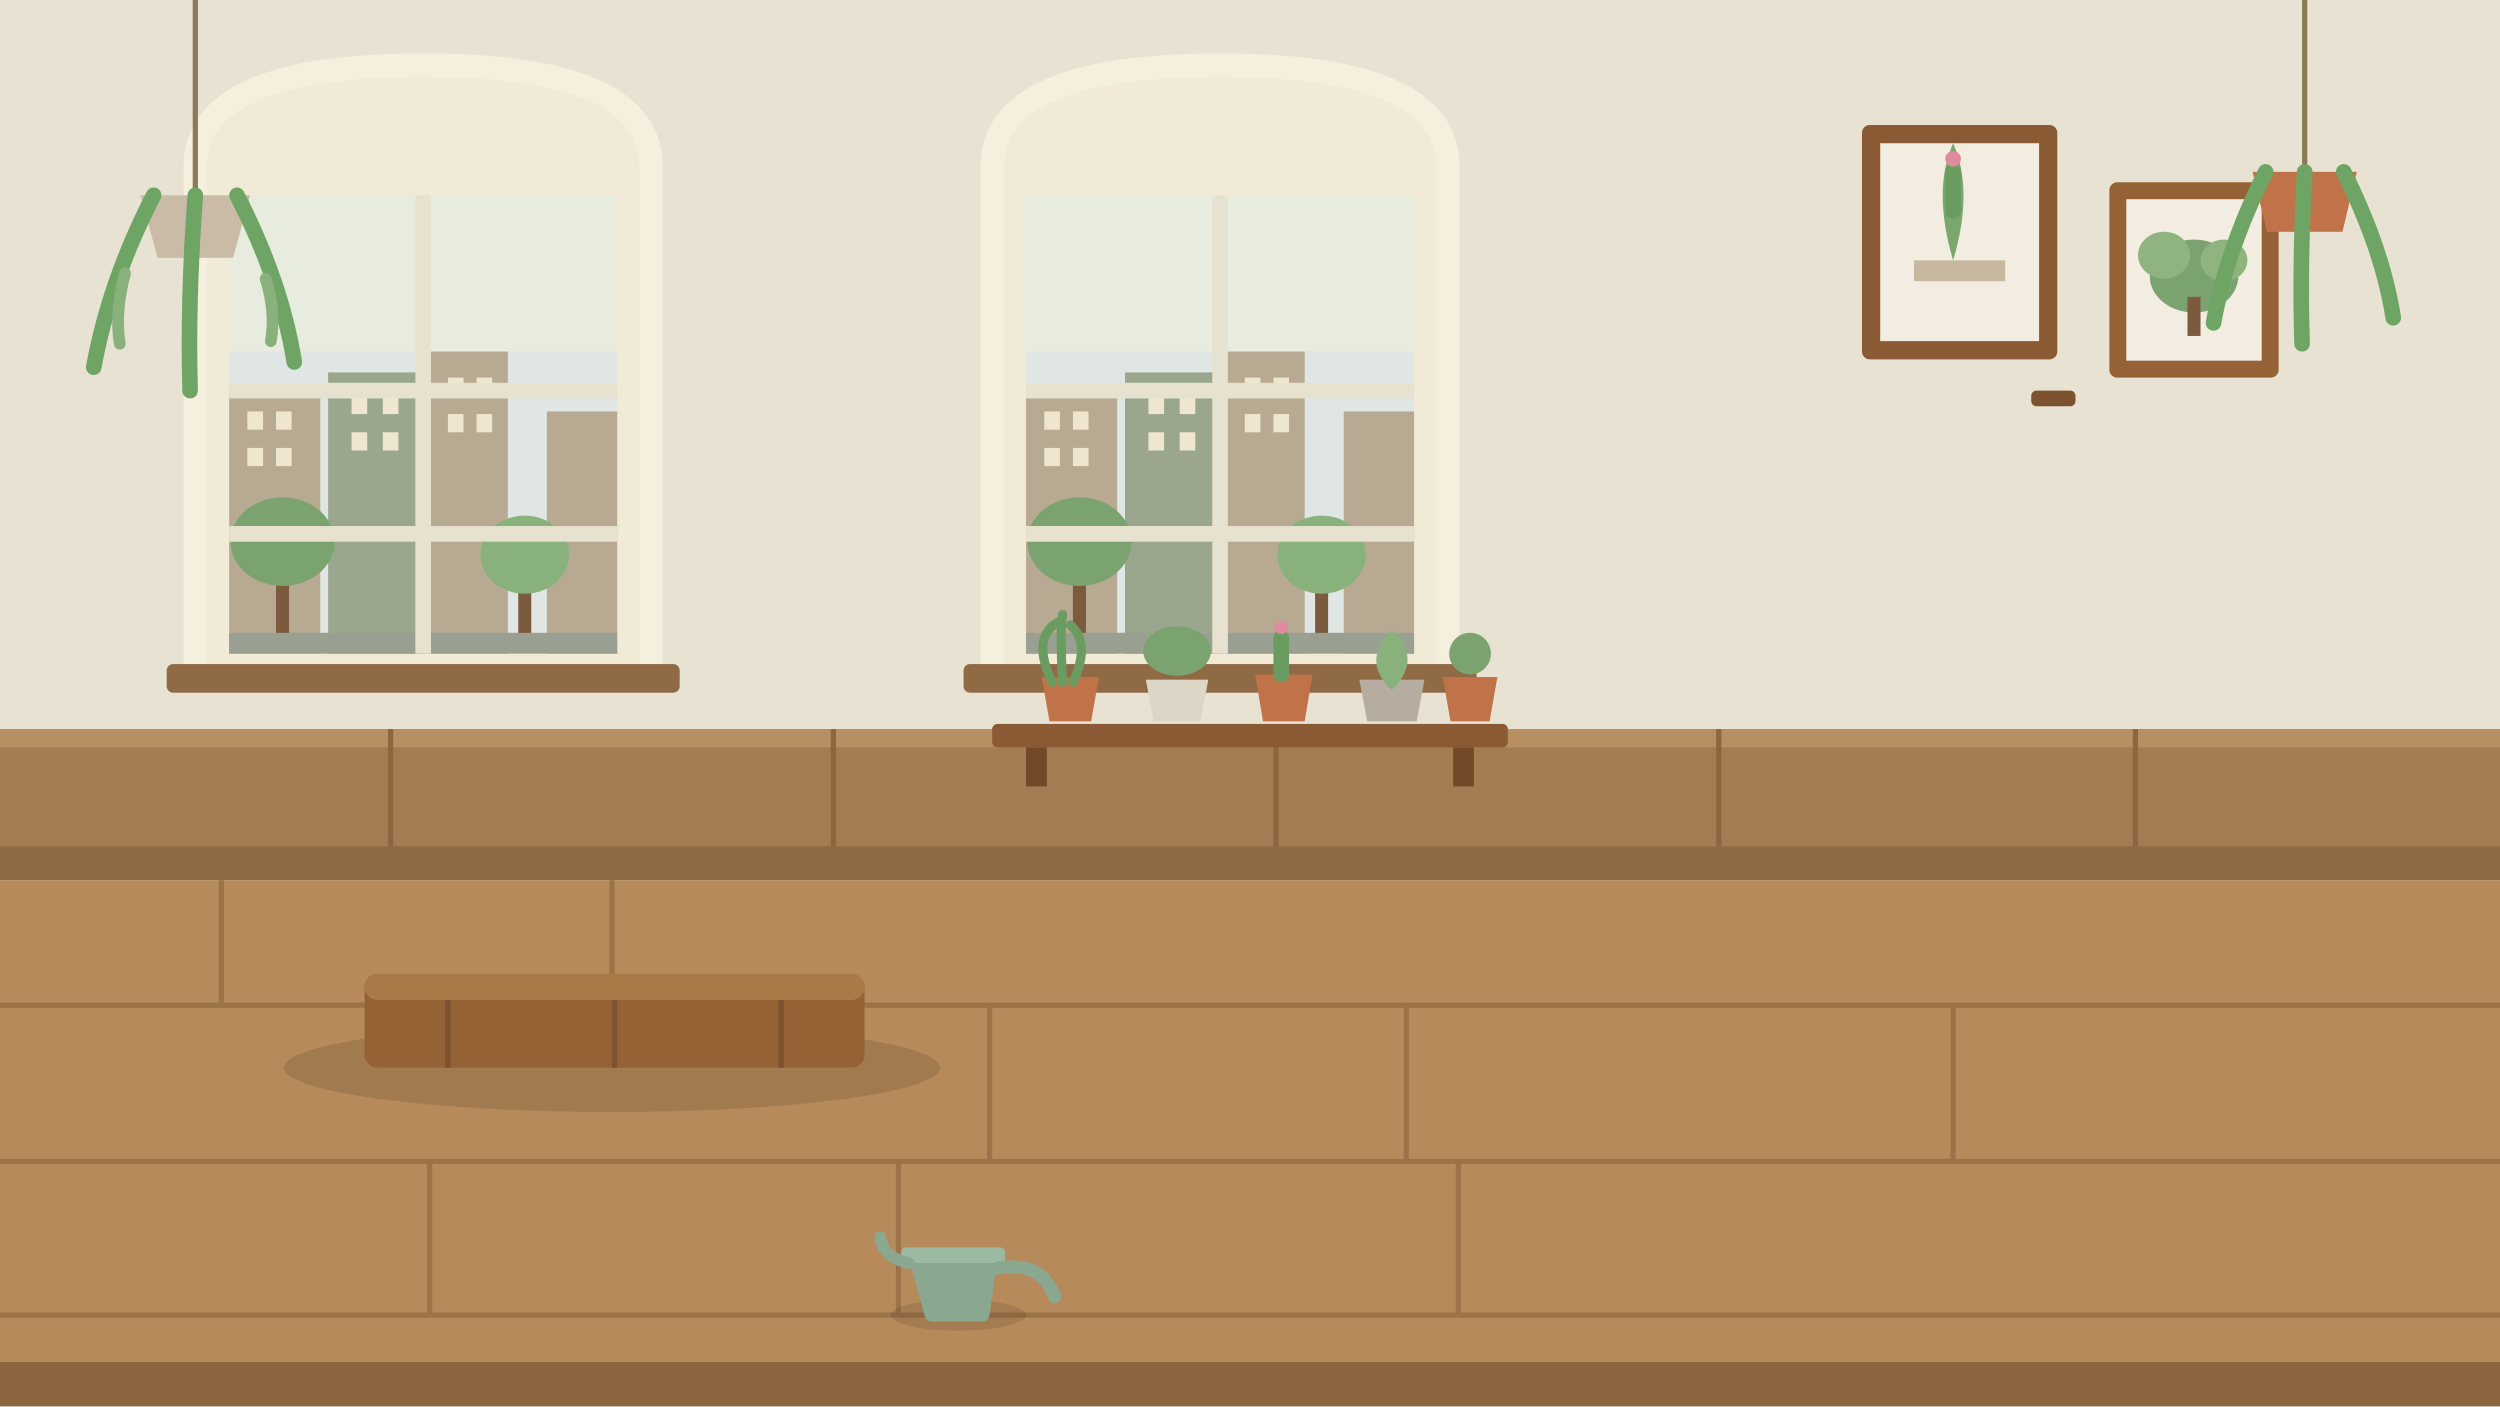
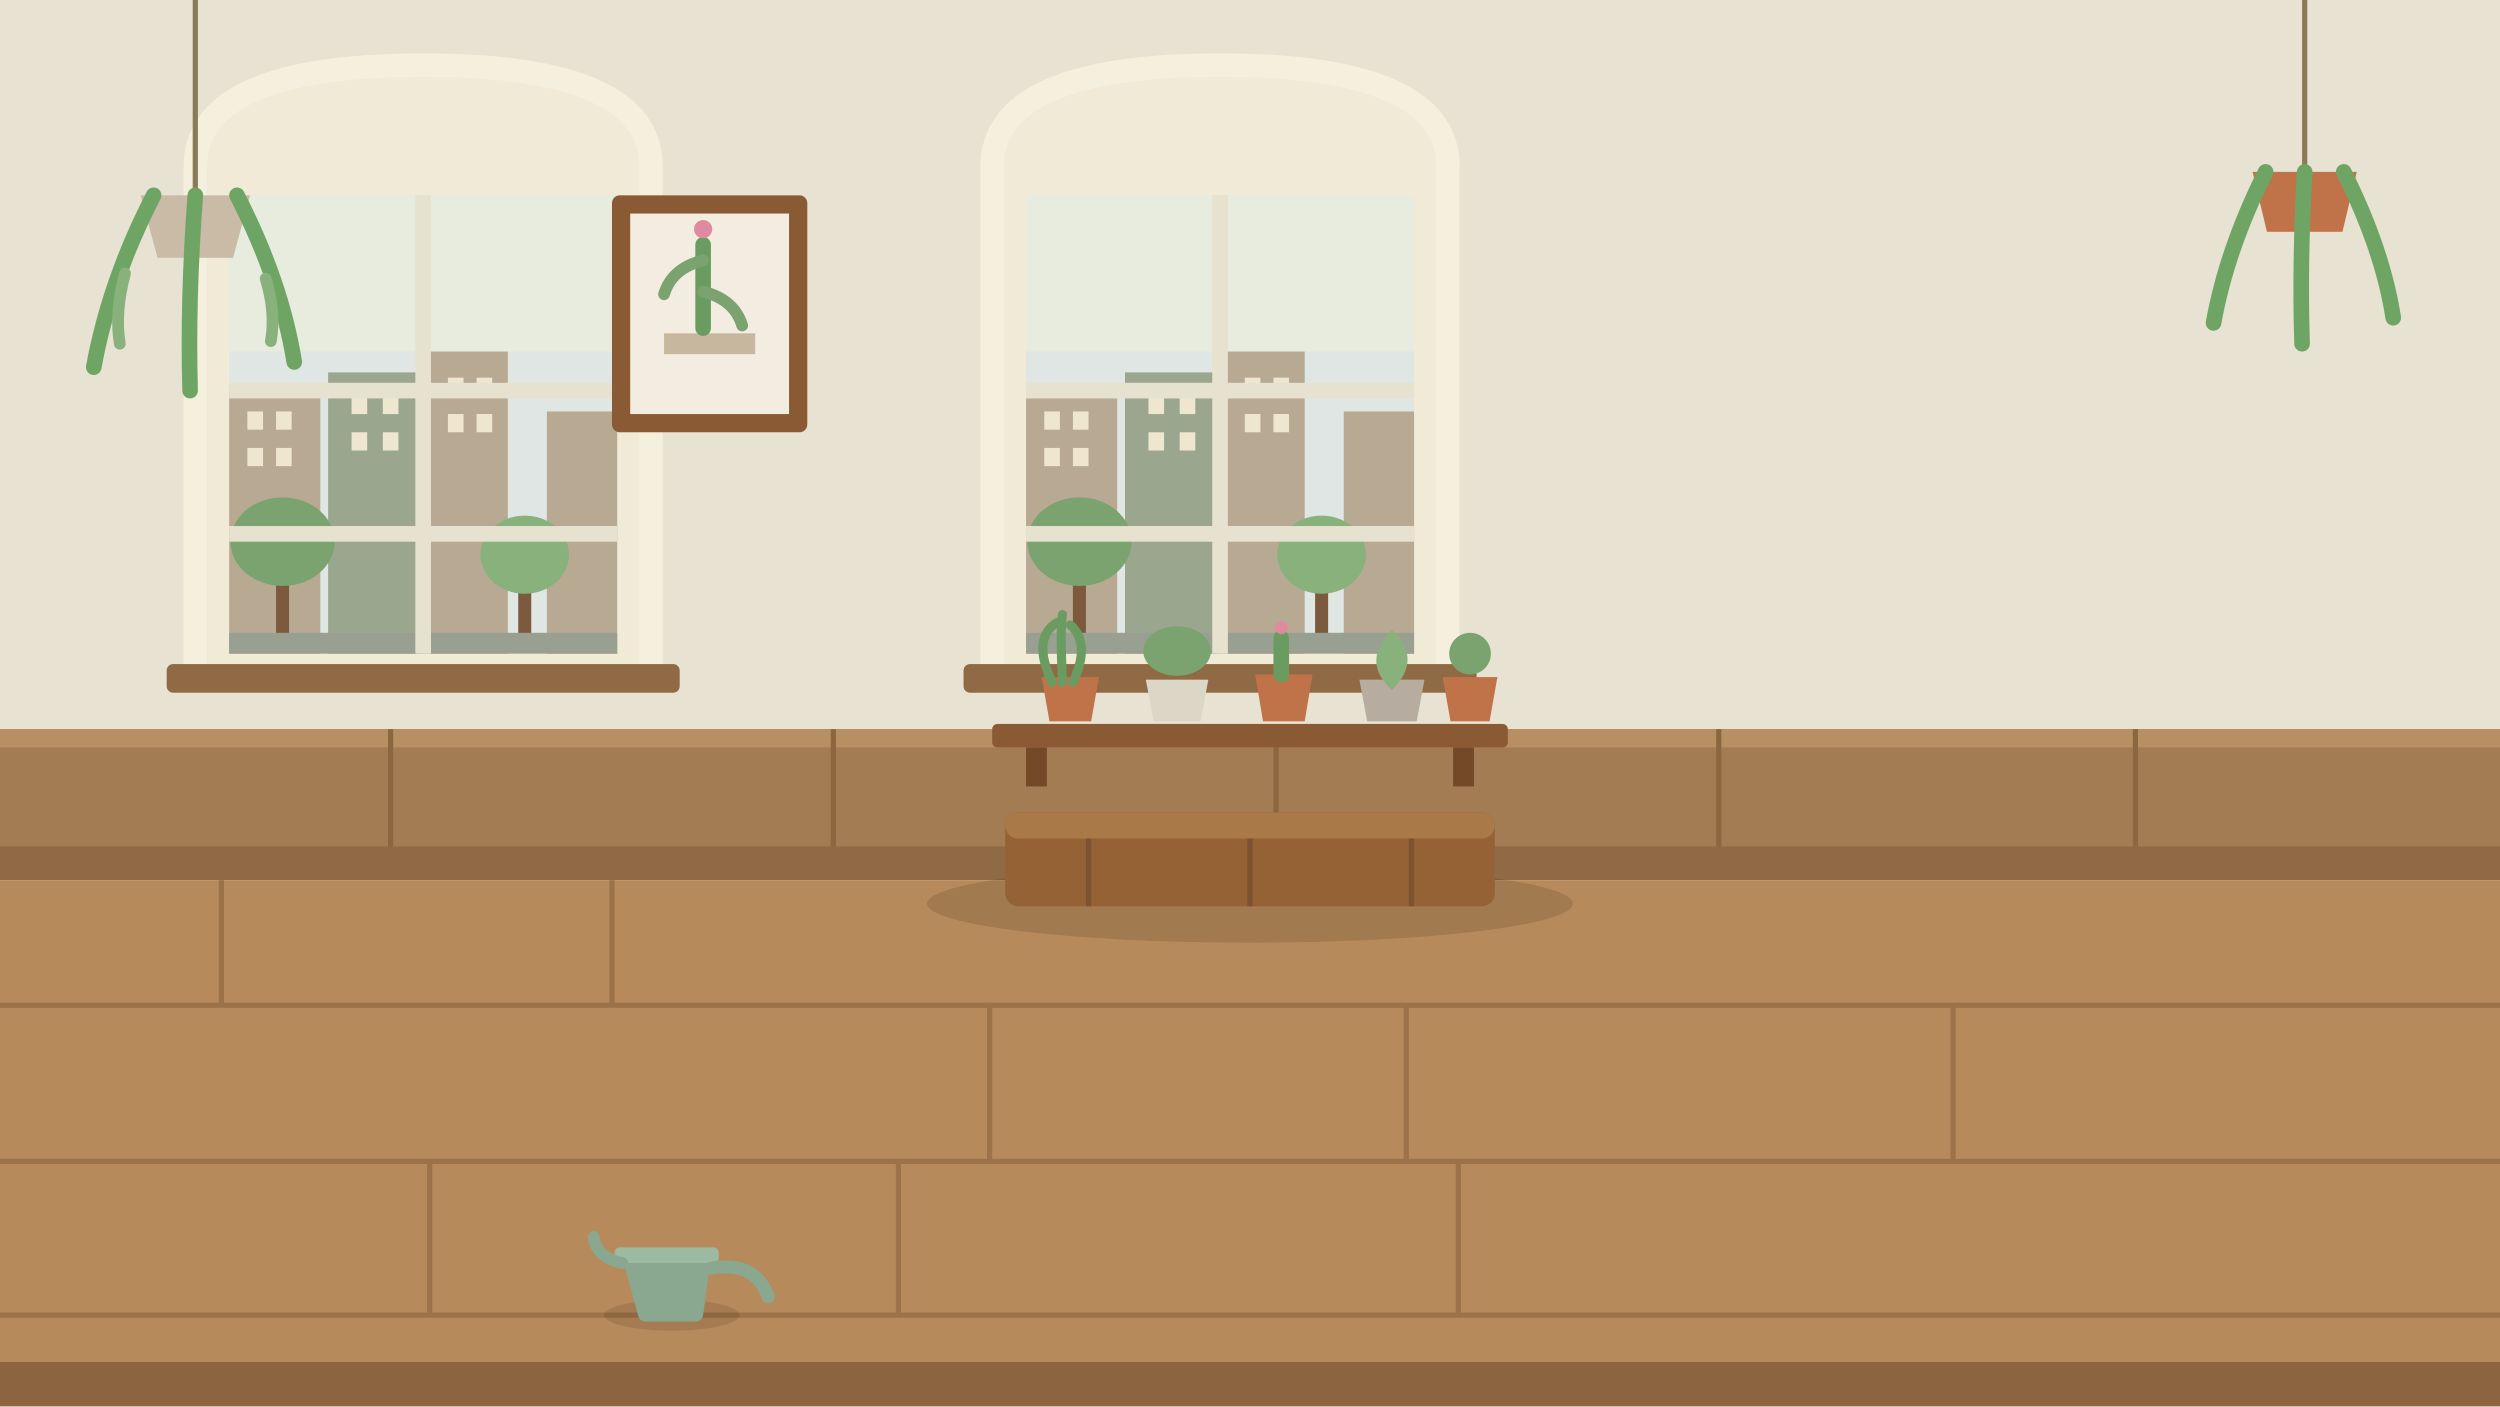
<svg xmlns="http://www.w3.org/2000/svg" width="1920" height="1080" viewBox="0 0 1920 1080">
  <rect width="1920" height="1080" fill="#e7e2d2" />
  <rect x="0" y="560" width="1920" height="96" fill="#a37c54" />
  <rect x="0" y="560" width="1920" height="14" fill="#b78f63" />
  <g stroke="#8c663f" stroke-width="4">
    <path d="M300 560 V656 M640 560 V656 M980 560 V656 M1320 560 V656 M1640 560 V656" />
  </g>
  <rect x="0" y="650" width="1920" height="26" fill="#8f6a44" />
  <rect x="0" y="676" width="1920" height="404" fill="#b78a5b" />
  <g stroke="#9c7248" stroke-width="4">
    <path d="M0 772 H1920 M0 892 H1920 M0 1010 H1920" />
    <path d="M170 676 V772 M470 676 V772 M760 772 V892 M1080 772 V892 M330 892 V1010 M690 892 V1010 M1120 892 V1010 M1500 772 V892" />
  </g>
  <rect x="0" y="1046" width="1920" height="34" fill="#8c6440" />
  <g id="win">
    <path d="M150 128 q0 -78 175 -78 q175 0 175 78 V520 H150 Z" fill="#f0ead6" />
    <rect x="176" y="150" width="298" height="352" fill="#dfe6e4" />
    <rect x="176" y="150" width="298" height="120" fill="#e7ecdf" />
    <g fill="#b7a992">
      <rect x="176" y="300" width="70" height="202" />
      <rect x="330" y="270" width="60" height="232" />
      <rect x="420" y="316" width="54" height="186" />
    </g>
    <g fill="#9aa78e">
      <rect x="252" y="286" width="72" height="216" />
    </g>
    <g fill="#efe6d0">
      <rect x="190" y="316" width="12" height="14" />
      <rect x="212" y="316" width="12" height="14" />
      <rect x="190" y="344" width="12" height="14" />
      <rect x="212" y="344" width="12" height="14" />
      <rect x="270" y="304" width="12" height="14" />
      <rect x="294" y="304" width="12" height="14" />
      <rect x="270" y="332" width="12" height="14" />
      <rect x="294" y="332" width="12" height="14" />
      <rect x="344" y="290" width="12" height="14" />
      <rect x="366" y="290" width="12" height="14" />
      <rect x="344" y="318" width="12" height="14" />
      <rect x="366" y="318" width="12" height="14" />
    </g>
    <rect x="212" y="430" width="10" height="60" fill="#7c5a3e" />
    <ellipse cx="217" cy="416" rx="40" ry="34" fill="#7ba36f" />
    <rect x="398" y="440" width="10" height="52" fill="#7c5a3e" />
    <ellipse cx="403" cy="426" rx="34" ry="30" fill="#89b17b" />
    <rect x="176" y="486" width="298" height="16" fill="#9aa091" />
    <g stroke="#e7e2cf" stroke-width="12" fill="none">
      <path d="M325 150 V502 M176 300 H474 M176 410 H474" />
    </g>
    <path d="M150 128 q0 -78 175 -78 q175 0 175 78 V520 H150 Z" fill="none" stroke="#f5f0dd" stroke-width="18" />
    <rect x="128" y="510" width="394" height="22" rx="5" fill="#8f6a44" />
  </g>
  <use href="#win" x="612" />
  <g>
-     <rect x="1430" y="96" width="150" height="180" rx="6" fill="#8a5a34" />
-     <rect x="1444" y="110" width="122" height="152" fill="#f2ede0" />
-     <rect x="1470" y="200" width="70" height="16" fill="#c8b79f" />
-     <path d="M1500 200 q-16 -54 0 -90 q16 36 0 90z" fill="#79a76e" />
-     <rect x="1494" y="126" width="12" height="42" rx="6" fill="#6a9c62" />
-     <circle cx="1500" cy="122" r="6" fill="#e08aa0" />
-     <rect x="1620" y="140" width="130" height="150" rx="6" fill="#946235" />
-     <rect x="1633" y="153" width="104" height="124" fill="#f2ede0" />
-     <ellipse cx="1685" cy="212" rx="34" ry="28" fill="#7ba36f" />
-     <ellipse cx="1662" cy="196" rx="20" ry="18" fill="#8fb47f" />
-     <ellipse cx="1708" cy="200" rx="18" ry="16" fill="#8fb47f" />
-     <rect x="1680" y="228" width="10" height="30" fill="#7c5a3e" />
+     <rect x="470" y="150" width="150" height="182" rx="6" fill="#8a5a34" />
+     <rect x="484" y="164" width="122" height="154" fill="#f2ede0" />
+     <rect x="510" y="256" width="70" height="16" fill="#c8b79f" />
+     <rect x="534" y="182" width="12" height="76" rx="6" fill="#6a9c62" />
+     <path d="M540 200 q-24 6 -30 26 M540 224 q24 6 30 26" stroke="#7ba36f" stroke-width="9" fill="none" stroke-linecap="round" />
+     <circle cx="540" cy="176" r="7" fill="#e08aa0" />
  </g>
-   <rect x="1560" y="300" width="34" height="12" rx="4" fill="#7c5230" />
  <rect x="762" y="556" width="396" height="18" rx="4" fill="#8a5a34" />
  <rect x="788" y="574" width="16" height="30" fill="#744928" />
  <rect x="1116" y="574" width="16" height="30" fill="#744928" />
  <g>
    <path d="M800 520 h44 l-6 34 h-32 z" fill="#c07348" />
    <path d="M808 524 q-16 -34 4 -46 M824 524 q14 -30 -2 -44 M816 524 q-2 -40 0 -52" stroke="#6a9c62" stroke-width="7" fill="none" stroke-linecap="round" />
    <path d="M880 522 h48 l-6 32 h-36 z" fill="#dcd6c6" />
    <ellipse cx="904" cy="500" rx="26" ry="19" fill="#7ba36f" />
    <path d="M964 518 h44 l-6 36 h-32 z" fill="#c07348" />
    <rect x="978" y="484" width="12" height="40" rx="6" fill="#6a9c62" />
    <circle cx="984" cy="482" r="5" fill="#e08aa0" />
    <path d="M1044 522 h50 l-6 32 h-38 z" fill="#b6ada0" />
    <path d="M1069 484 q-24 24 0 46 q24 -24 0 -46z" fill="#89b17b" />
    <path d="M1108 520 h42 l-6 34 h-30 z" fill="#c07348" />
    <circle cx="1129" cy="502" r="16" fill="#7ba36f" />
  </g>
  <g>
    <path d="M150 0 V150" stroke="#8a7a58" stroke-width="4" />
    <path d="M108 150 h84 l-13 48 h-58 z" fill="#c9bba6" />
    <path d="M118 150 q-34 66 -46 132 M150 150 q-6 80 -4 150 M182 150 q34 66 44 128" stroke="#6fa564" stroke-width="12" fill="none" stroke-linecap="round" />
    <path d="M96 210 q-8 30 -4 54 M204 214 q8 26 4 48" stroke="#89b17b" stroke-width="9" fill="none" stroke-linecap="round" />
  </g>
  <g transform="translate(1620 0)">
    <path d="M150 0 V132" stroke="#8a7a58" stroke-width="4" />
    <path d="M110 132 h80 l-11 46 h-58 z" fill="#c07348" />
    <path d="M120 132 q-30 60 -40 116 M150 132 q-4 70 -2 132 M180 132 q30 60 38 112" stroke="#6fa564" stroke-width="12" fill="none" stroke-linecap="round" />
  </g>
-   <ellipse cx="470" cy="820" rx="252" ry="34" fill="#000" opacity="0.12" />
-   <rect x="280" y="748" width="384" height="72" rx="10" fill="#946235" />
-   <rect x="280" y="748" width="384" height="20" rx="10" fill="#a97a48" />
+   <ellipse cx="960" cy="694" rx="248" ry="30" fill="#000" opacity="0.12" />
+   <rect x="772" y="624" width="376" height="72" rx="10" fill="#946235" />
+   <rect x="772" y="624" width="376" height="20" rx="10" fill="#a97a48" />
  <g stroke="#7c5230" stroke-width="4">
-     <path d="M344 768 V820 M472 768 V820 M600 768 V820" />
+     <path d="M836 644 V696 M960 644 V696 M1084 644 V696" />
  </g>
-   <g transform="translate(690 940)">
+   <g transform="translate(470 940)">
    <ellipse cx="46" cy="70" rx="52" ry="12" fill="#000" opacity="0.1" />
    <path d="M8 26 h68 l-6 44 a6 6 0 0 1 -6 5 h-38 a6 6 0 0 1 -6 -5 z" fill="#8aa78f" />
    <rect x="2" y="18" width="80" height="12" rx="4" fill="#9cbaa1" />
    <path d="M76 34 q34 -6 44 22" stroke="#8aa78f" stroke-width="10" fill="none" stroke-linecap="round" />
    <path d="M8 30 q-20 -4 -22 -20" stroke="#8aa78f" stroke-width="9" fill="none" stroke-linecap="round" />
  </g>
</svg>
